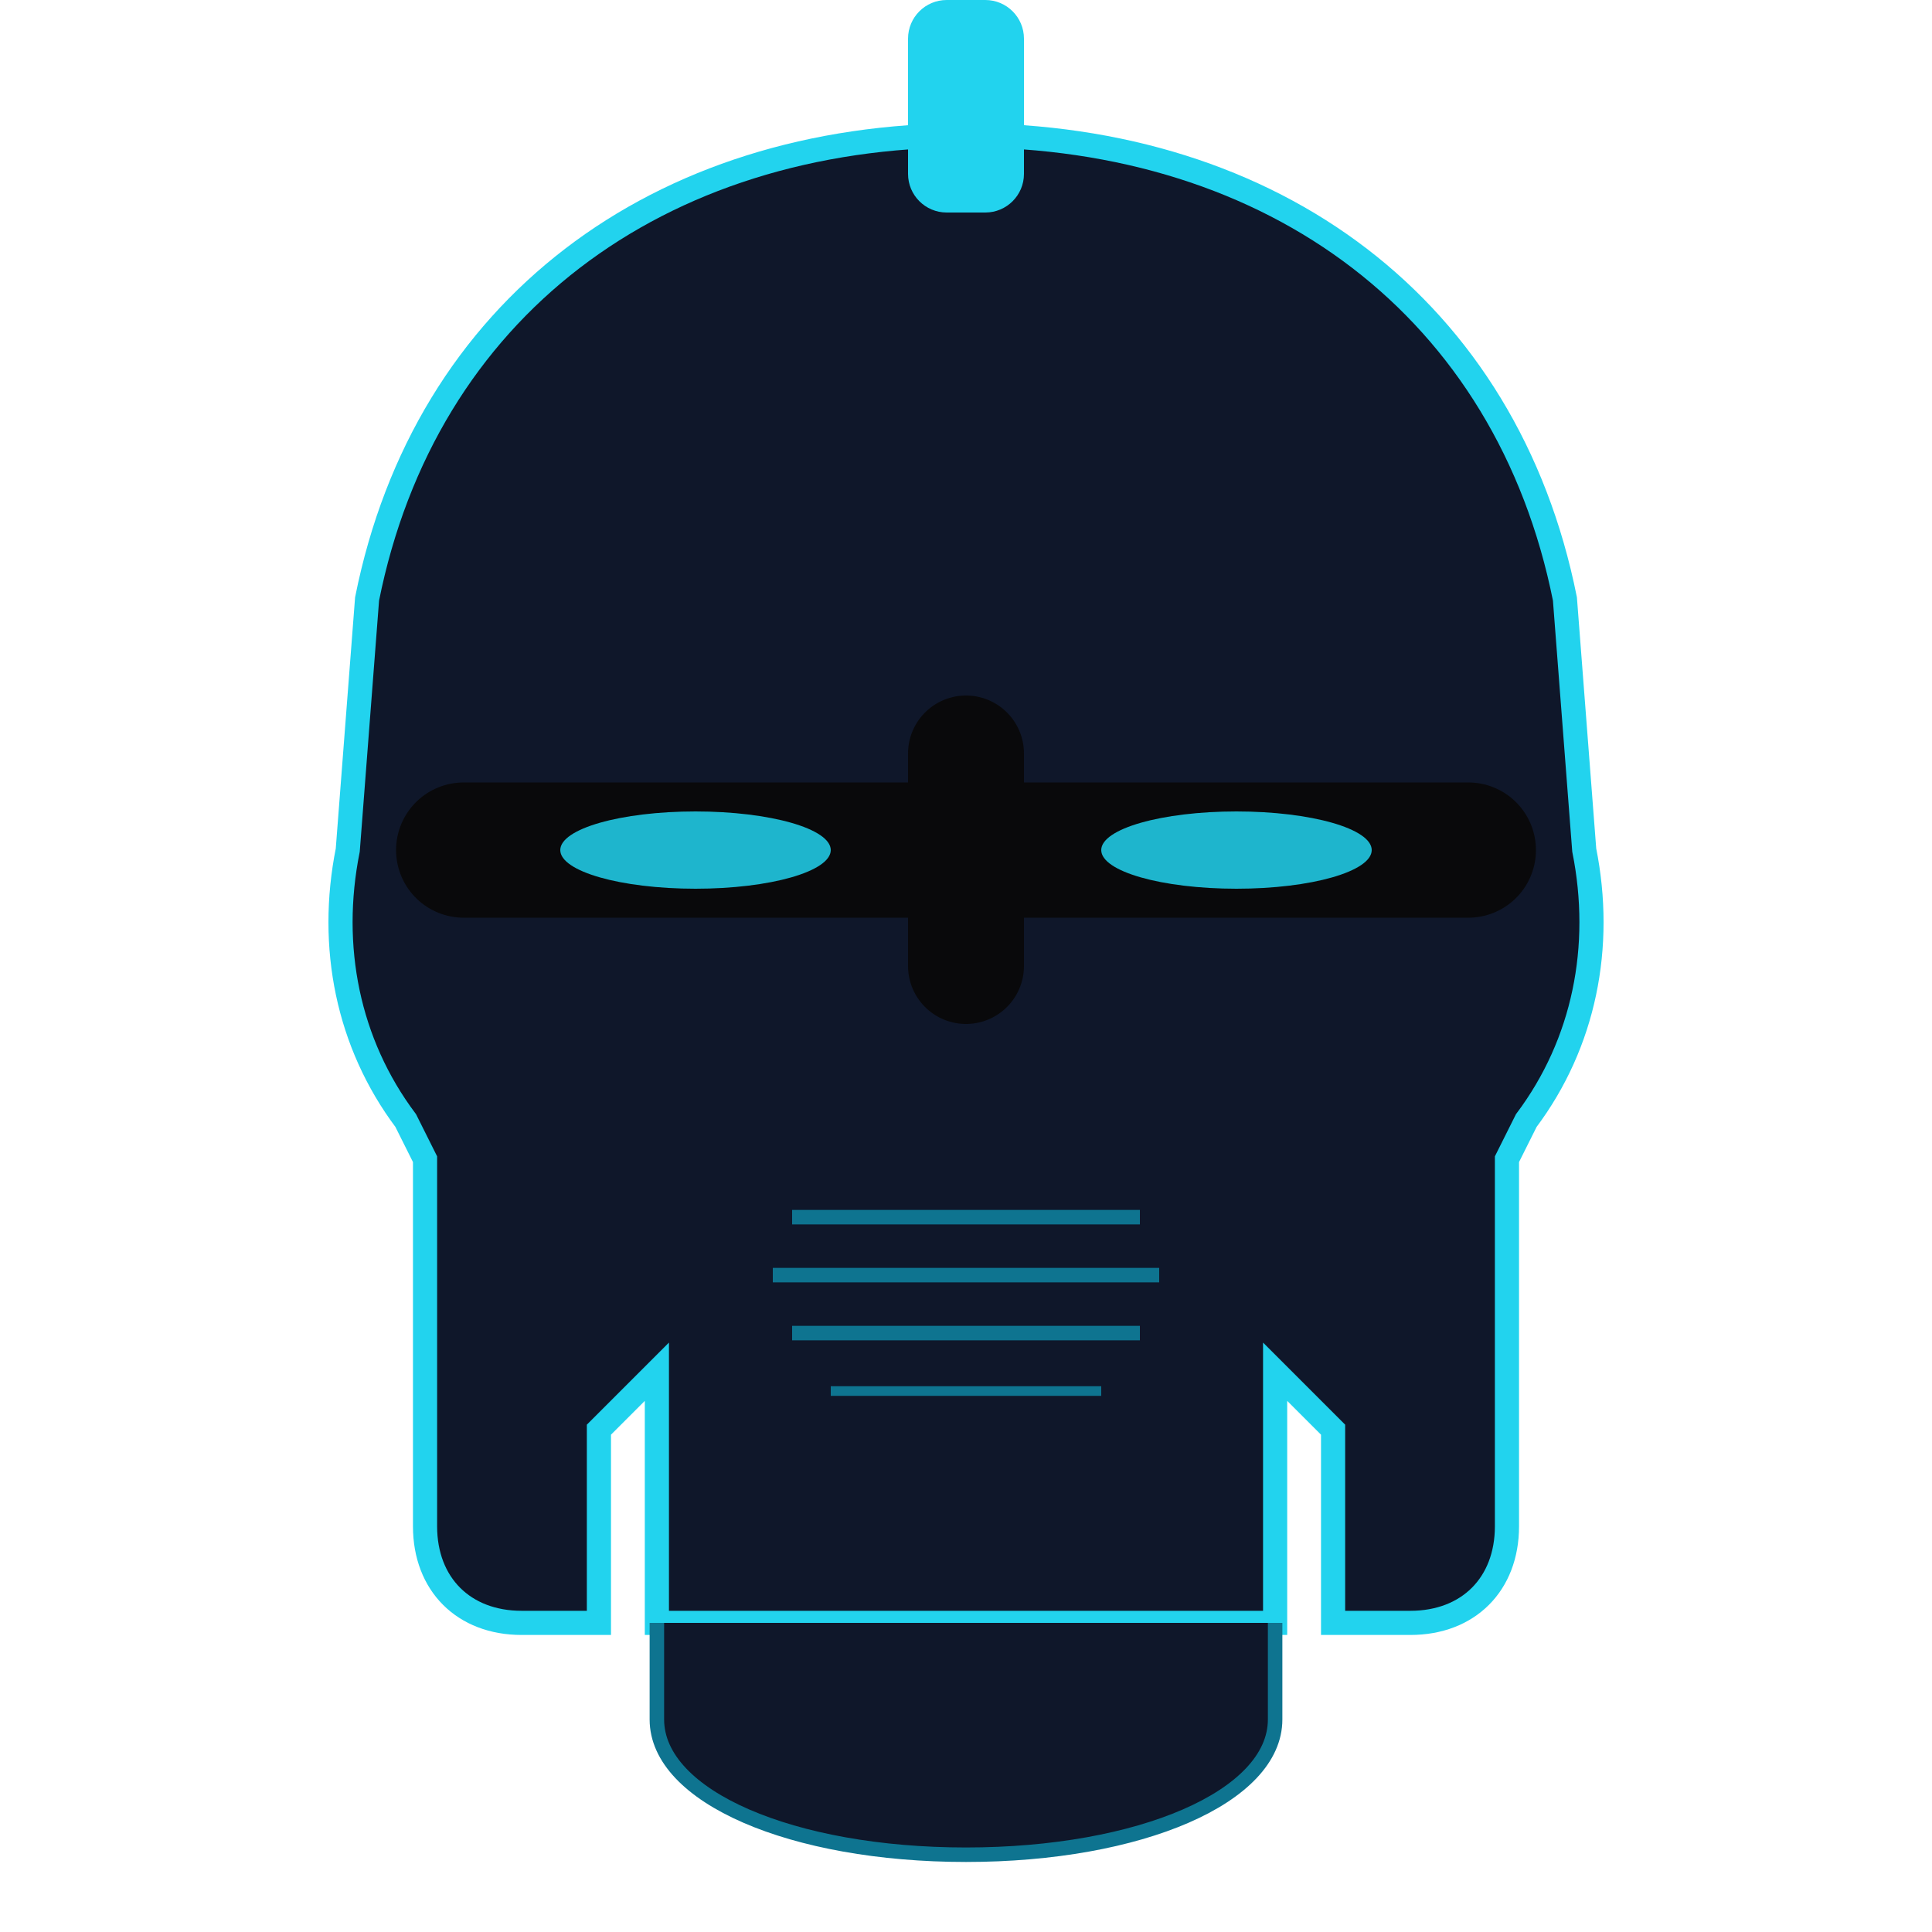
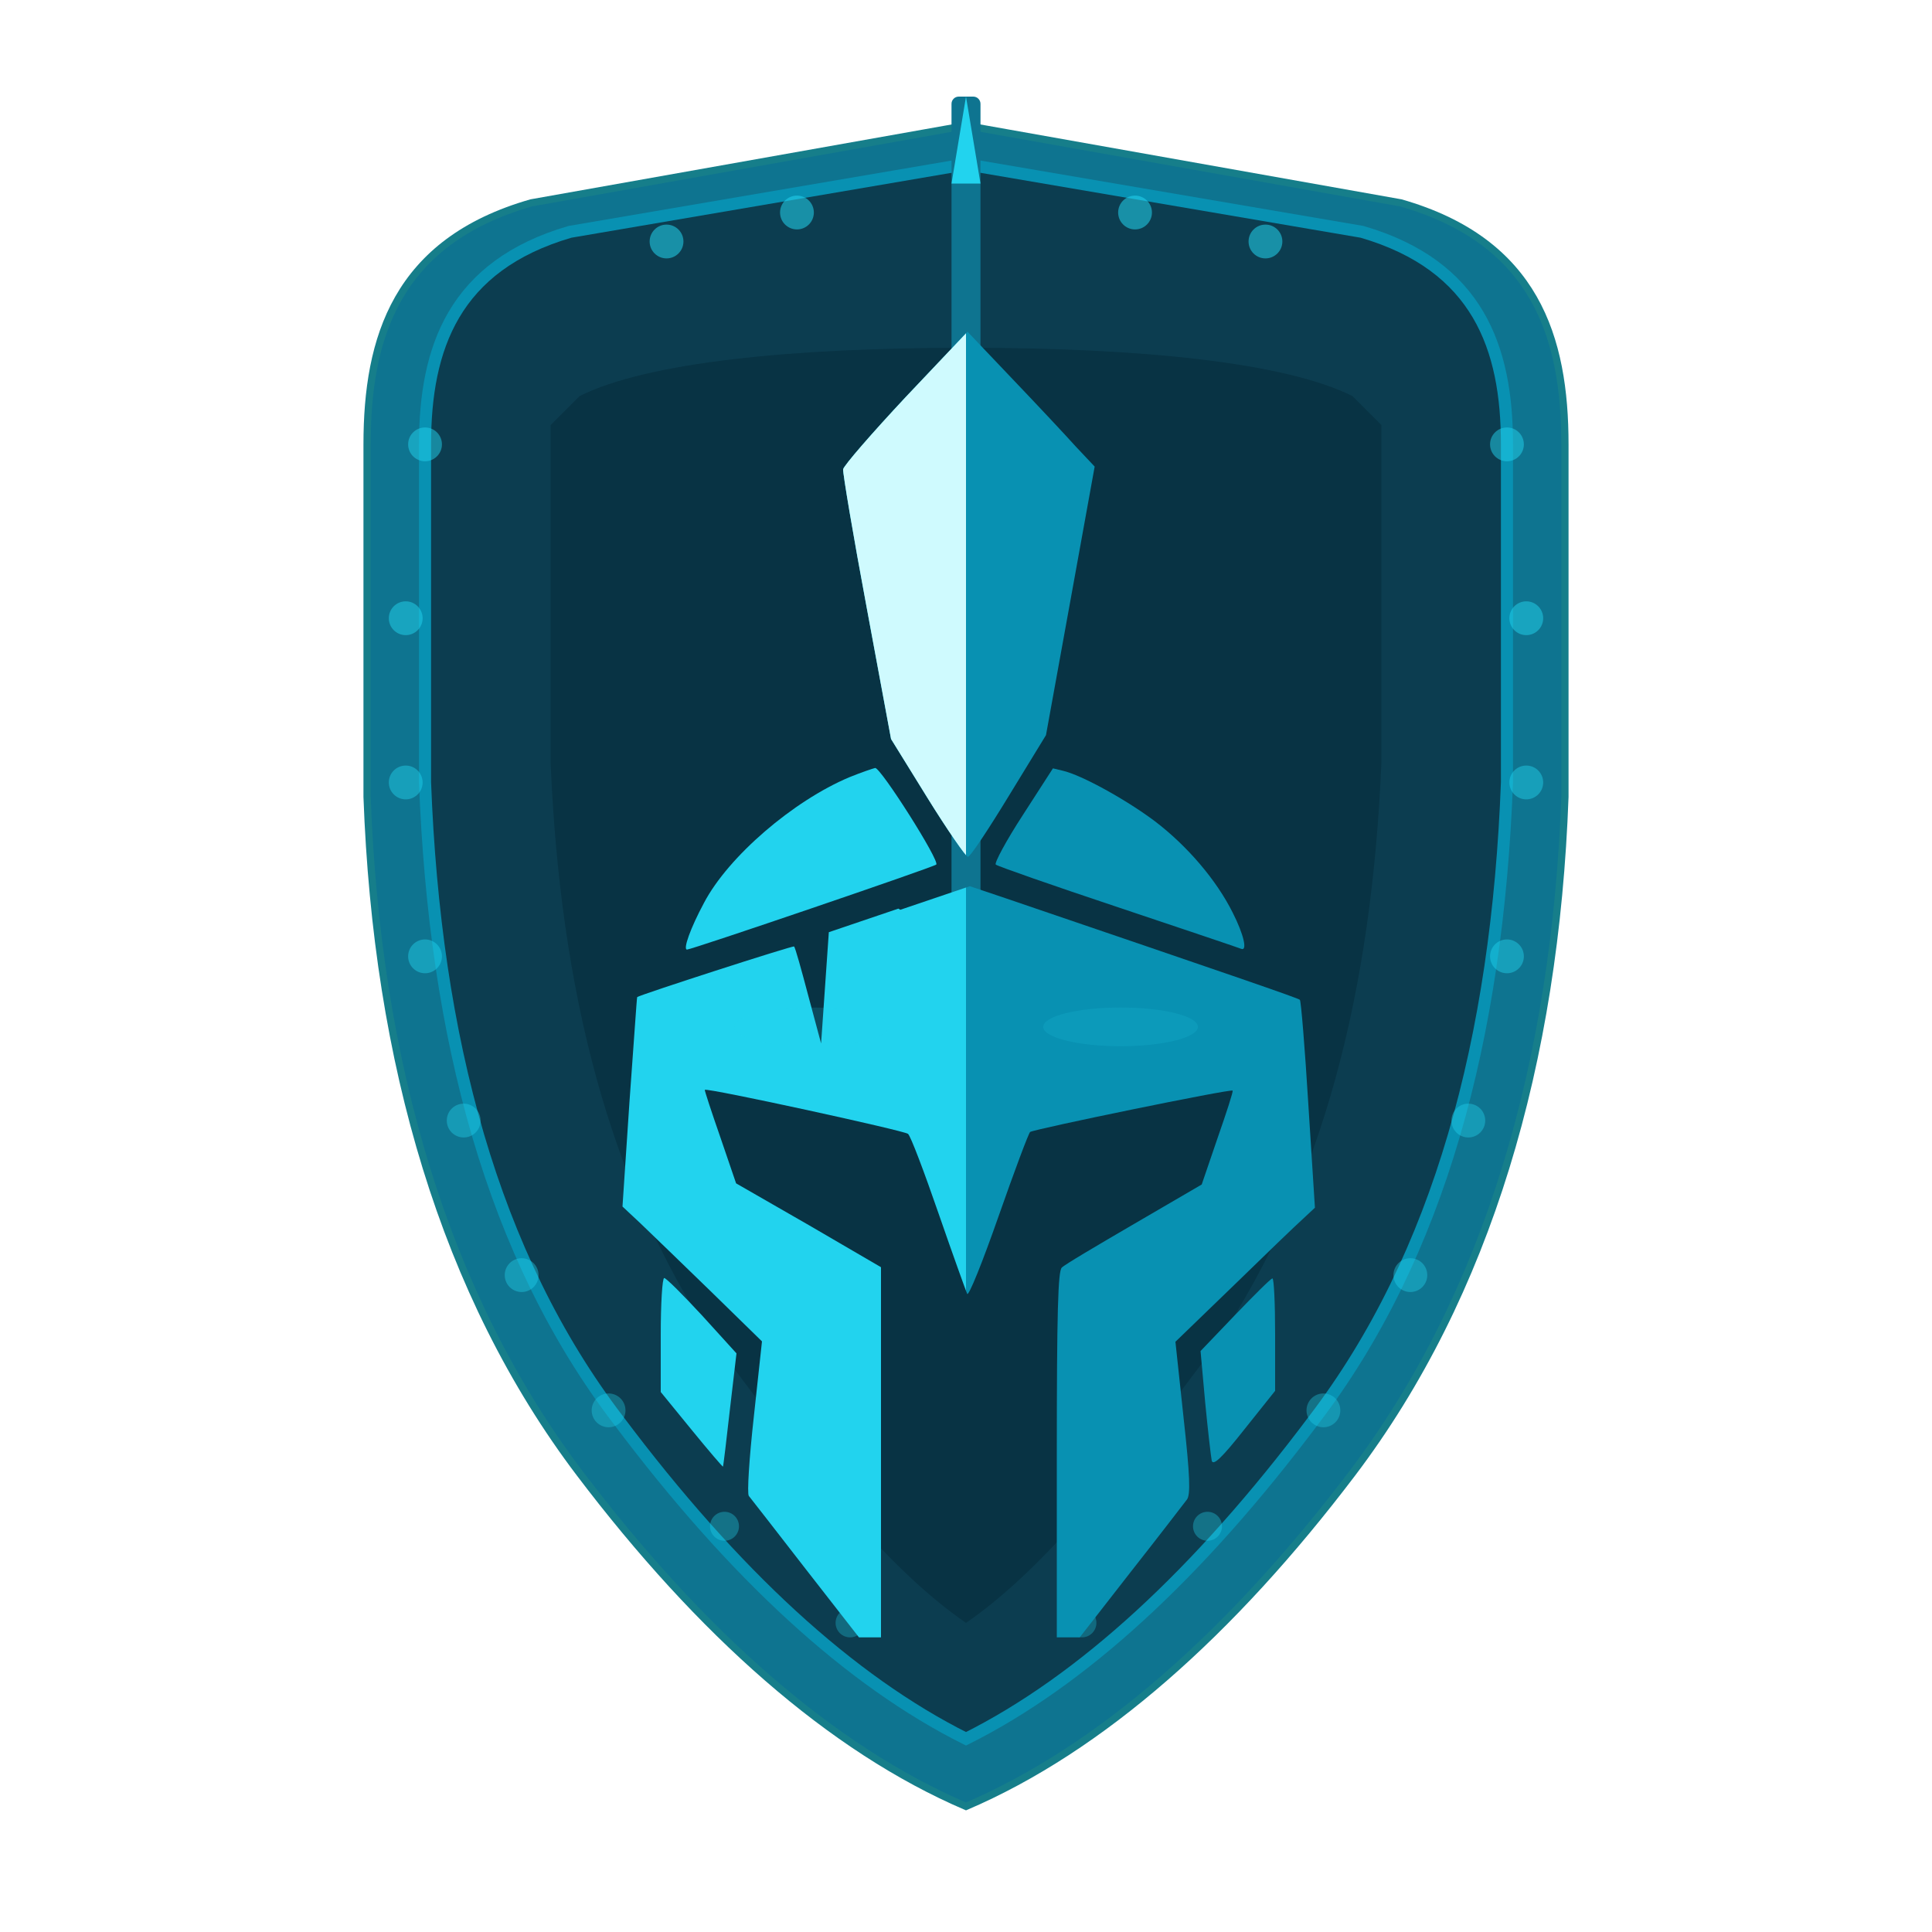
- <svg xmlns="http://www.w3.org/2000/svg" viewBox="0 0 200 200" fill="none">
-   <path d="M100 14 C68 14 44 32 38 62 L36 88 C34 98 36 108 42 116 L44 120 L44 158 C44 164 48 168 54 168 L62 168 L62 148 L68 142 L68 168 L132 168 L132 142 L138 148 L138 168 L146 168 C152 168 156 164 156 158 L156 120 L158 116 C164 108 166 98 164 88 L162 62 C156 32 132 14 100 14Z" fill="#0f172a" stroke="#22d3ee" stroke-width="2.5" />
-   <rect x="94" y="0" width="12" height="22" rx="4" fill="#22d3ee" />
-   <path d="M48 88 L152 88" stroke="#09090b" stroke-width="14" stroke-linecap="round" />
-   <line x1="100" y1="78" x2="100" y2="100" stroke="#09090b" stroke-width="12" stroke-linecap="round" />
-   <ellipse cx="72" cy="88" rx="14" ry="4" fill="#22d3ee" opacity="0.85" />
-   <ellipse cx="128" cy="88" rx="14" ry="4" fill="#22d3ee" opacity="0.85" />
-   <line x1="82" y1="126" x2="118" y2="126" stroke="#0e7490" stroke-width="1.5" />
-   <line x1="80" y1="132" x2="120" y2="132" stroke="#0e7490" stroke-width="1.5" />
-   <line x1="82" y1="138" x2="118" y2="138" stroke="#0e7490" stroke-width="1.5" />
-   <line x1="86" y1="144" x2="114" y2="144" stroke="#0e7490" stroke-width="1" />
-   <path d="M68 168 L68 178 C68 186 82 192 100 192 C118 192 132 186 132 178 L132 168" fill="#0f172a" stroke="#0e7490" stroke-width="1.5" />
+ <svg xmlns="http://www.w3.org/2000/svg" viewBox="0 0 400 400" fill="none">
+   <svg x="70" y="20" width="260" height="360" viewBox="0 0 260 360">
+     <path d="M130 6 L220 22 C248 30 254 50 254 72 L254 145 C252 200 238 248 210 285 C185 318 158 342 130 354 C102 342 75 318 50 285 C22 248 8 200 6 145 L6 72 C6 50 12 30 40 22 L130 6 Z" fill="#0e7490" stroke="#167e8a" stroke-width="1.5" />
+     <path d="M130 14 L212 28 C236 35 242 52 242 72 L242 142 C240 195 228 240 202 274 C178 306 154 328 130 340 C106 328 82 306 58 274 C32 240 20 195 18 142 L18 72 C18 52 24 35 48 28 L130 14 Z" fill="#0c3d50" stroke="#0891b2" stroke-width="2.5" />
+     <path d="M130 52 C166 52 196 55 210 62 L216 68 L216 138 C214 185 204 225 182 258 C162 285 146 305 130 316 C114 305 98 285 78 258 C56 225 46 185 44 138 L44 68 L50 62 C64 55 94 52 130 52 Z" fill="#083344" />
+     <circle cx="68" cy="30" r="3.5" fill="#22d3ee" opacity="0.55" />
+     <circle cx="95" cy="24" r="3.5" fill="#22d3ee" opacity="0.55" />
+     <circle cx="165" cy="24" r="3.5" fill="#22d3ee" opacity="0.55" />
+     <circle cx="192" cy="30" r="3.5" fill="#22d3ee" opacity="0.55" />
+     <circle cx="18" cy="72" r="3.5" fill="#22d3ee" opacity="0.5" />
+     <circle cx="14" cy="108" r="3.5" fill="#22d3ee" opacity="0.5" />
+     <circle cx="14" cy="142" r="3.5" fill="#22d3ee" opacity="0.45" />
+     <circle cx="18" cy="178" r="3.5" fill="#22d3ee" opacity="0.45" />
+     <circle cx="26" cy="212" r="3.5" fill="#22d3ee" opacity="0.4" />
+     <circle cx="38" cy="244" r="3.5" fill="#22d3ee" opacity="0.4" />
+     <circle cx="56" cy="272" r="3.5" fill="#22d3ee" opacity="0.35" />
+     <circle cx="80" cy="296" r="3" fill="#22d3ee" opacity="0.35" />
+     <circle cx="106" cy="316" r="3" fill="#22d3ee" opacity="0.3" />
+     <circle cx="242" cy="72" r="3.5" fill="#22d3ee" opacity="0.5" />
+     <circle cx="246" cy="108" r="3.5" fill="#22d3ee" opacity="0.5" />
+     <circle cx="246" cy="142" r="3.5" fill="#22d3ee" opacity="0.45" />
+     <circle cx="242" cy="178" r="3.5" fill="#22d3ee" opacity="0.45" />
+     <circle cx="234" cy="212" r="3.5" fill="#22d3ee" opacity="0.4" />
+     <circle cx="222" cy="244" r="3.5" fill="#22d3ee" opacity="0.4" />
+     <circle cx="204" cy="272" r="3.5" fill="#22d3ee" opacity="0.35" />
+     <circle cx="180" cy="296" r="3" fill="#22d3ee" opacity="0.35" />
+     <circle cx="154" cy="316" r="3" fill="#22d3ee" opacity="0.3" />
+     <rect x="127" y="0" width="6" height="200" rx="1.5" fill="#0e7490" />
+     <path d="M127 18 L130 0 L133 18 Z" fill="#22d3ee" />
+     <svg x="18" y="28" width="224" height="310" viewBox="0 0 280 340" preserveAspectRatio="xMidYMid meet">
+       <defs>
+         <clipPath id="hL">
+           <rect x="0" y="0" width="140" height="340" />
+         </clipPath>
+         <clipPath id="hR">
+           <rect x="140" y="0" width="140" height="340" />
+         </clipPath>
+       </defs>
+       <g clip-path="url(#hR)">
+         <g transform="translate(0,340) scale(0.1,-0.1)" fill="#0891b2" stroke="none">
+           <path d="M1244 3210 c-87 -93 -160 -177 -162 -187 -1 -10 26 -171 61 -358 l63 -340 94 -152 c52 -84 100 -153 105 -153 6 0 53 71 106 158 l96 157 63 347 63 348 -49 52 c-26 29 -100 108 -164 175 l-116 122 -160 -169z" />
+           <path d="M1098 2226 c-145 -61 -313 -205 -376 -325 -35 -65 -55 -121 -44 -121 12 0 637 213 645 220 10 9 -143 250 -158 250 -5 -1 -35 -11 -67 -24z" />
+           <path d="M1547 2128 c-43 -66 -74 -124 -70 -128 4 -4 147 -54 318 -111 170 -57 313 -105 317 -107 17 -7 7 37 -22 94 -42 84 -117 172 -201 236 -73 55 -190 120 -239 131 l-25 6 -78 -121z" />
+           <path d="M1225 1886 l-180 -61 -10 -144 -10 -144 -33 123 c-18 68 -34 126 -37 128 -3 3 -402 -126 -406 -131 -1 -1 -9 -123 -20 -272 l-18 -270 47 -44 c26 -25 107 -103 181 -175 l133 -130 -21 -194 c-12 -108 -18 -200 -13 -206 5 -6 71 -91 147 -189 l138 -177 29 0 28 0 0 479 0 479 -187 109 -188 108 -41 120 c-23 66 -41 121 -40 122 5 6 519 -106 526 -114 7 -6 42 -99 79 -206 37 -107 71 -201 74 -208 4 -7 40 83 81 200 41 117 78 216 82 219 13 8 519 112 524 107 2 -2 -16 -57 -39 -123 l-41 -120 -175 -102 c-96 -56 -181 -106 -187 -113 -10 -8 -13 -118 -13 -485 l0 -475 28 0 29 0 134 172 c74 94 139 179 146 188 9 13 8 59 -9 212 l-21 196 149 144 c82 80 163 158 181 174 l31 29 -17 267 c-9 147 -19 269 -22 271 -3 4 -172 62 -759 262 l-95 32 -180 -61z" />
+           <path d="M610 783 l0 -148 80 -98 c44 -54 81 -97 81 -95 1 1 9 68 18 148 l17 145 -89 98 c-49 53 -93 97 -98 97 -5 0 -9 -66 -9 -147z" />
+           <path d="M2096 834 l-89 -93 12 -133 c7 -73 15 -141 17 -151 4 -13 25 6 85 82 l79 99 0 146 c0 80 -3 145 -7 145 -5 -1 -48 -44 -97 -95z" />
+         </g>
+       </g>
+       <g clip-path="url(#hL)">
+         <g transform="translate(0,340) scale(0.1,-0.1)" fill="#22d3ee" stroke="none">
+           <path d="M1244 3210 c-87 -93 -160 -177 -162 -187 -1 -10 26 -171 61 -358 l63 -340 94 -152 c52 -84 100 -153 105 -153 6 0 53 71 106 158 l96 157 63 347 63 348 -49 52 c-26 29 -100 108 -164 175 l-116 122 -160 -169z" />
+           <path d="M1098 2226 c-145 -61 -313 -205 -376 -325 -35 -65 -55 -121 -44 -121 12 0 637 213 645 220 10 9 -143 250 -158 250 -5 -1 -35 -11 -67 -24z" />
+           <path d="M1547 2128 c-43 -66 -74 -124 -70 -128 4 -4 147 -54 318 -111 170 -57 313 -105 317 -107 17 -7 7 37 -22 94 -42 84 -117 172 -201 236 -73 55 -190 120 -239 131 l-25 6 -78 -121z" />
+           <path d="M1225 1886 l-180 -61 -10 -144 -10 -144 -33 123 c-18 68 -34 126 -37 128 -3 3 -402 -126 -406 -131 -1 -1 -9 -123 -20 -272 l-18 -270 47 -44 c26 -25 107 -103 181 -175 l133 -130 -21 -194 c-12 -108 -18 -200 -13 -206 5 -6 71 -91 147 -189 l138 -177 29 0 28 0 0 479 0 479 -187 109 -188 108 -41 120 c-23 66 -41 121 -40 122 5 6 519 -106 526 -114 7 -6 42 -99 79 -206 37 -107 71 -201 74 -208 4 -7 40 83 81 200 41 117 78 216 82 219 13 8 519 112 524 107 2 -2 -16 -57 -39 -123 l-41 -120 -175 -102 c-96 -56 -181 -106 -187 -113 -10 -8 -13 -118 -13 -485 l0 -475 28 0 29 0 134 172 c74 94 139 179 146 188 9 13 8 59 -9 212 l-21 196 149 144 c82 80 163 158 181 174 l31 29 -17 267 c-9 147 -19 269 -22 271 -3 4 -172 62 -759 262 l-95 32 -180 -61z" />
+           <path d="M610 783 l0 -148 80 -98 c44 -54 81 -97 81 -95 1 1 9 68 18 148 l17 145 -89 98 c-49 53 -93 97 -98 97 -5 0 -9 -66 -9 -147z" />
+           <path d="M2096 834 l-89 -93 12 -133 c7 -73 15 -141 17 -151 4 -13 25 6 85 82 l79 99 0 146 c0 80 -3 145 -7 145 -5 -1 -48 -44 -97 -95z" />
+         </g>
+       </g>
+       <g clip-path="url(#hL)">
+         <g transform="translate(0,340) scale(0.1,-0.1)" fill="#cffafe" stroke="none">
+           <path d="M1244 3210 c-87 -93 -160 -177 -162 -187 -1 -10 26 -171 61 -358 l63 -340 94 -152 c52 -84 100 -153 105 -153 6 0 53 71 106 158 l96 157 63 347 63 348 -49 52 c-26 29 -100 108 -164 175 l-116 122 -160 -169z" />
+         </g>
+       </g>
+       <ellipse cx="100" cy="182" rx="20" ry="5" fill="#22d3ee" opacity="0.15" />
+       <ellipse cx="180" cy="182" rx="20" ry="5" fill="#22d3ee" opacity="0.15" />
+     </svg>
+   </svg>
</svg>
